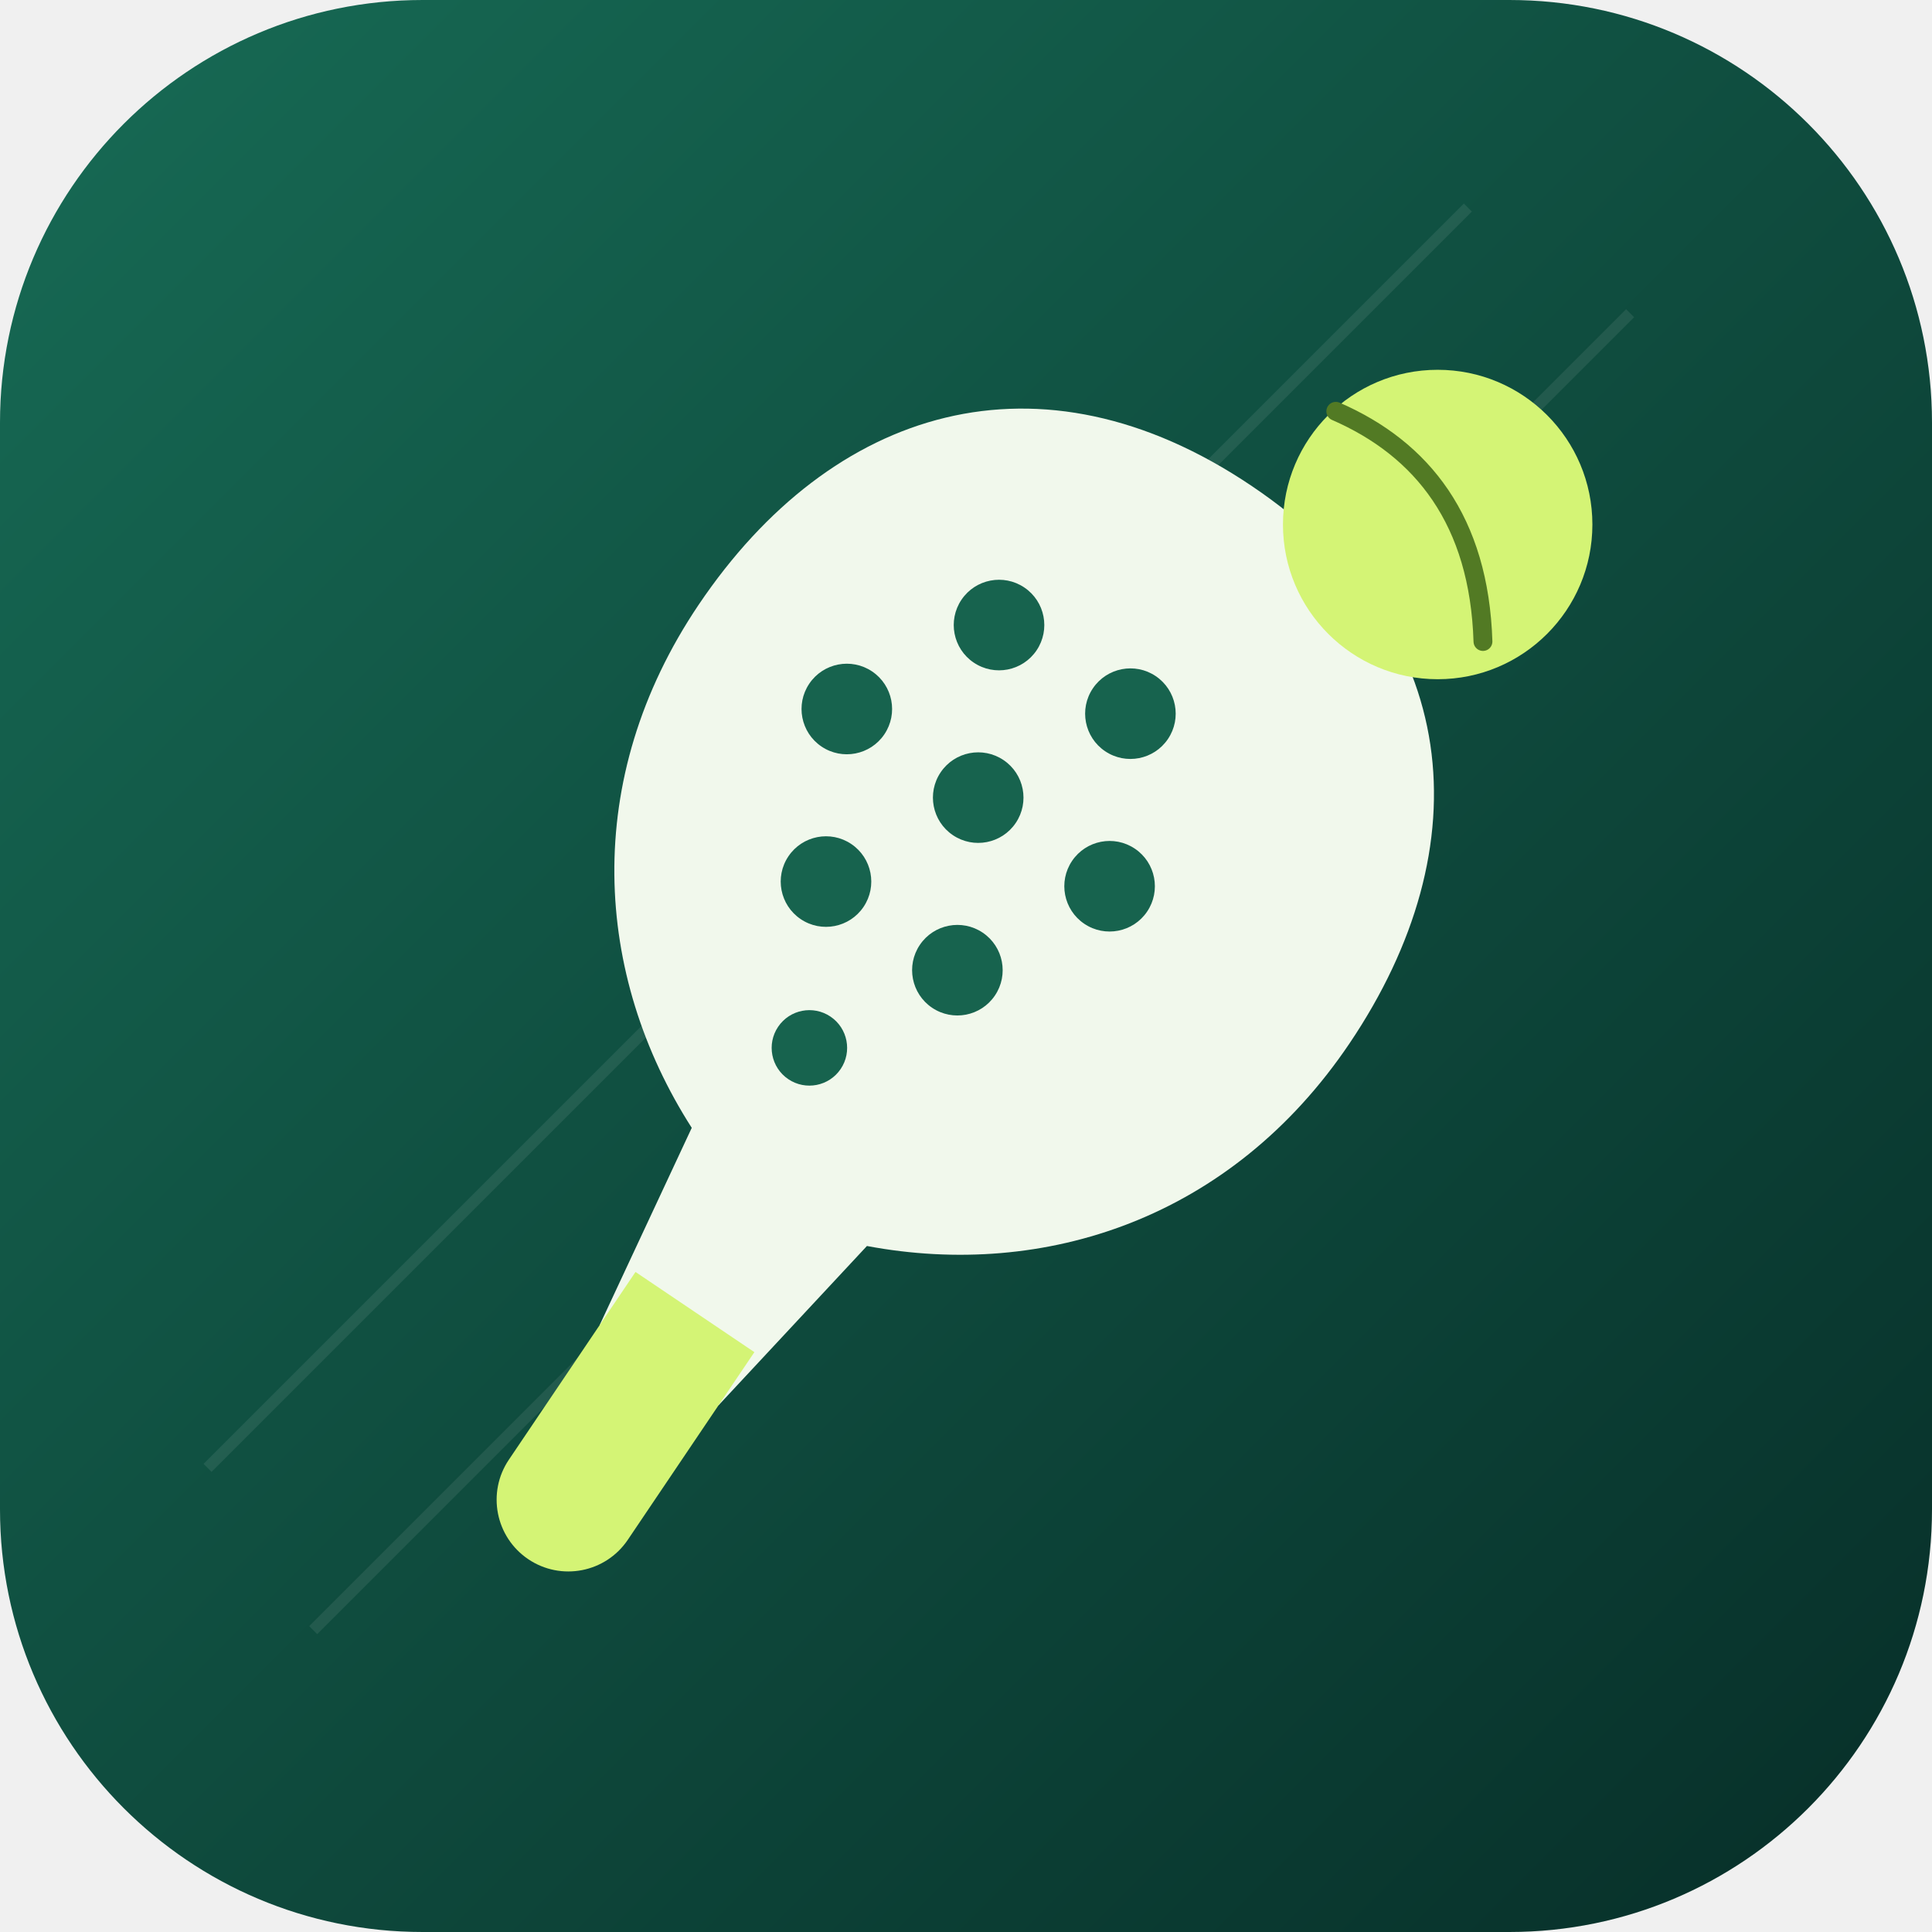
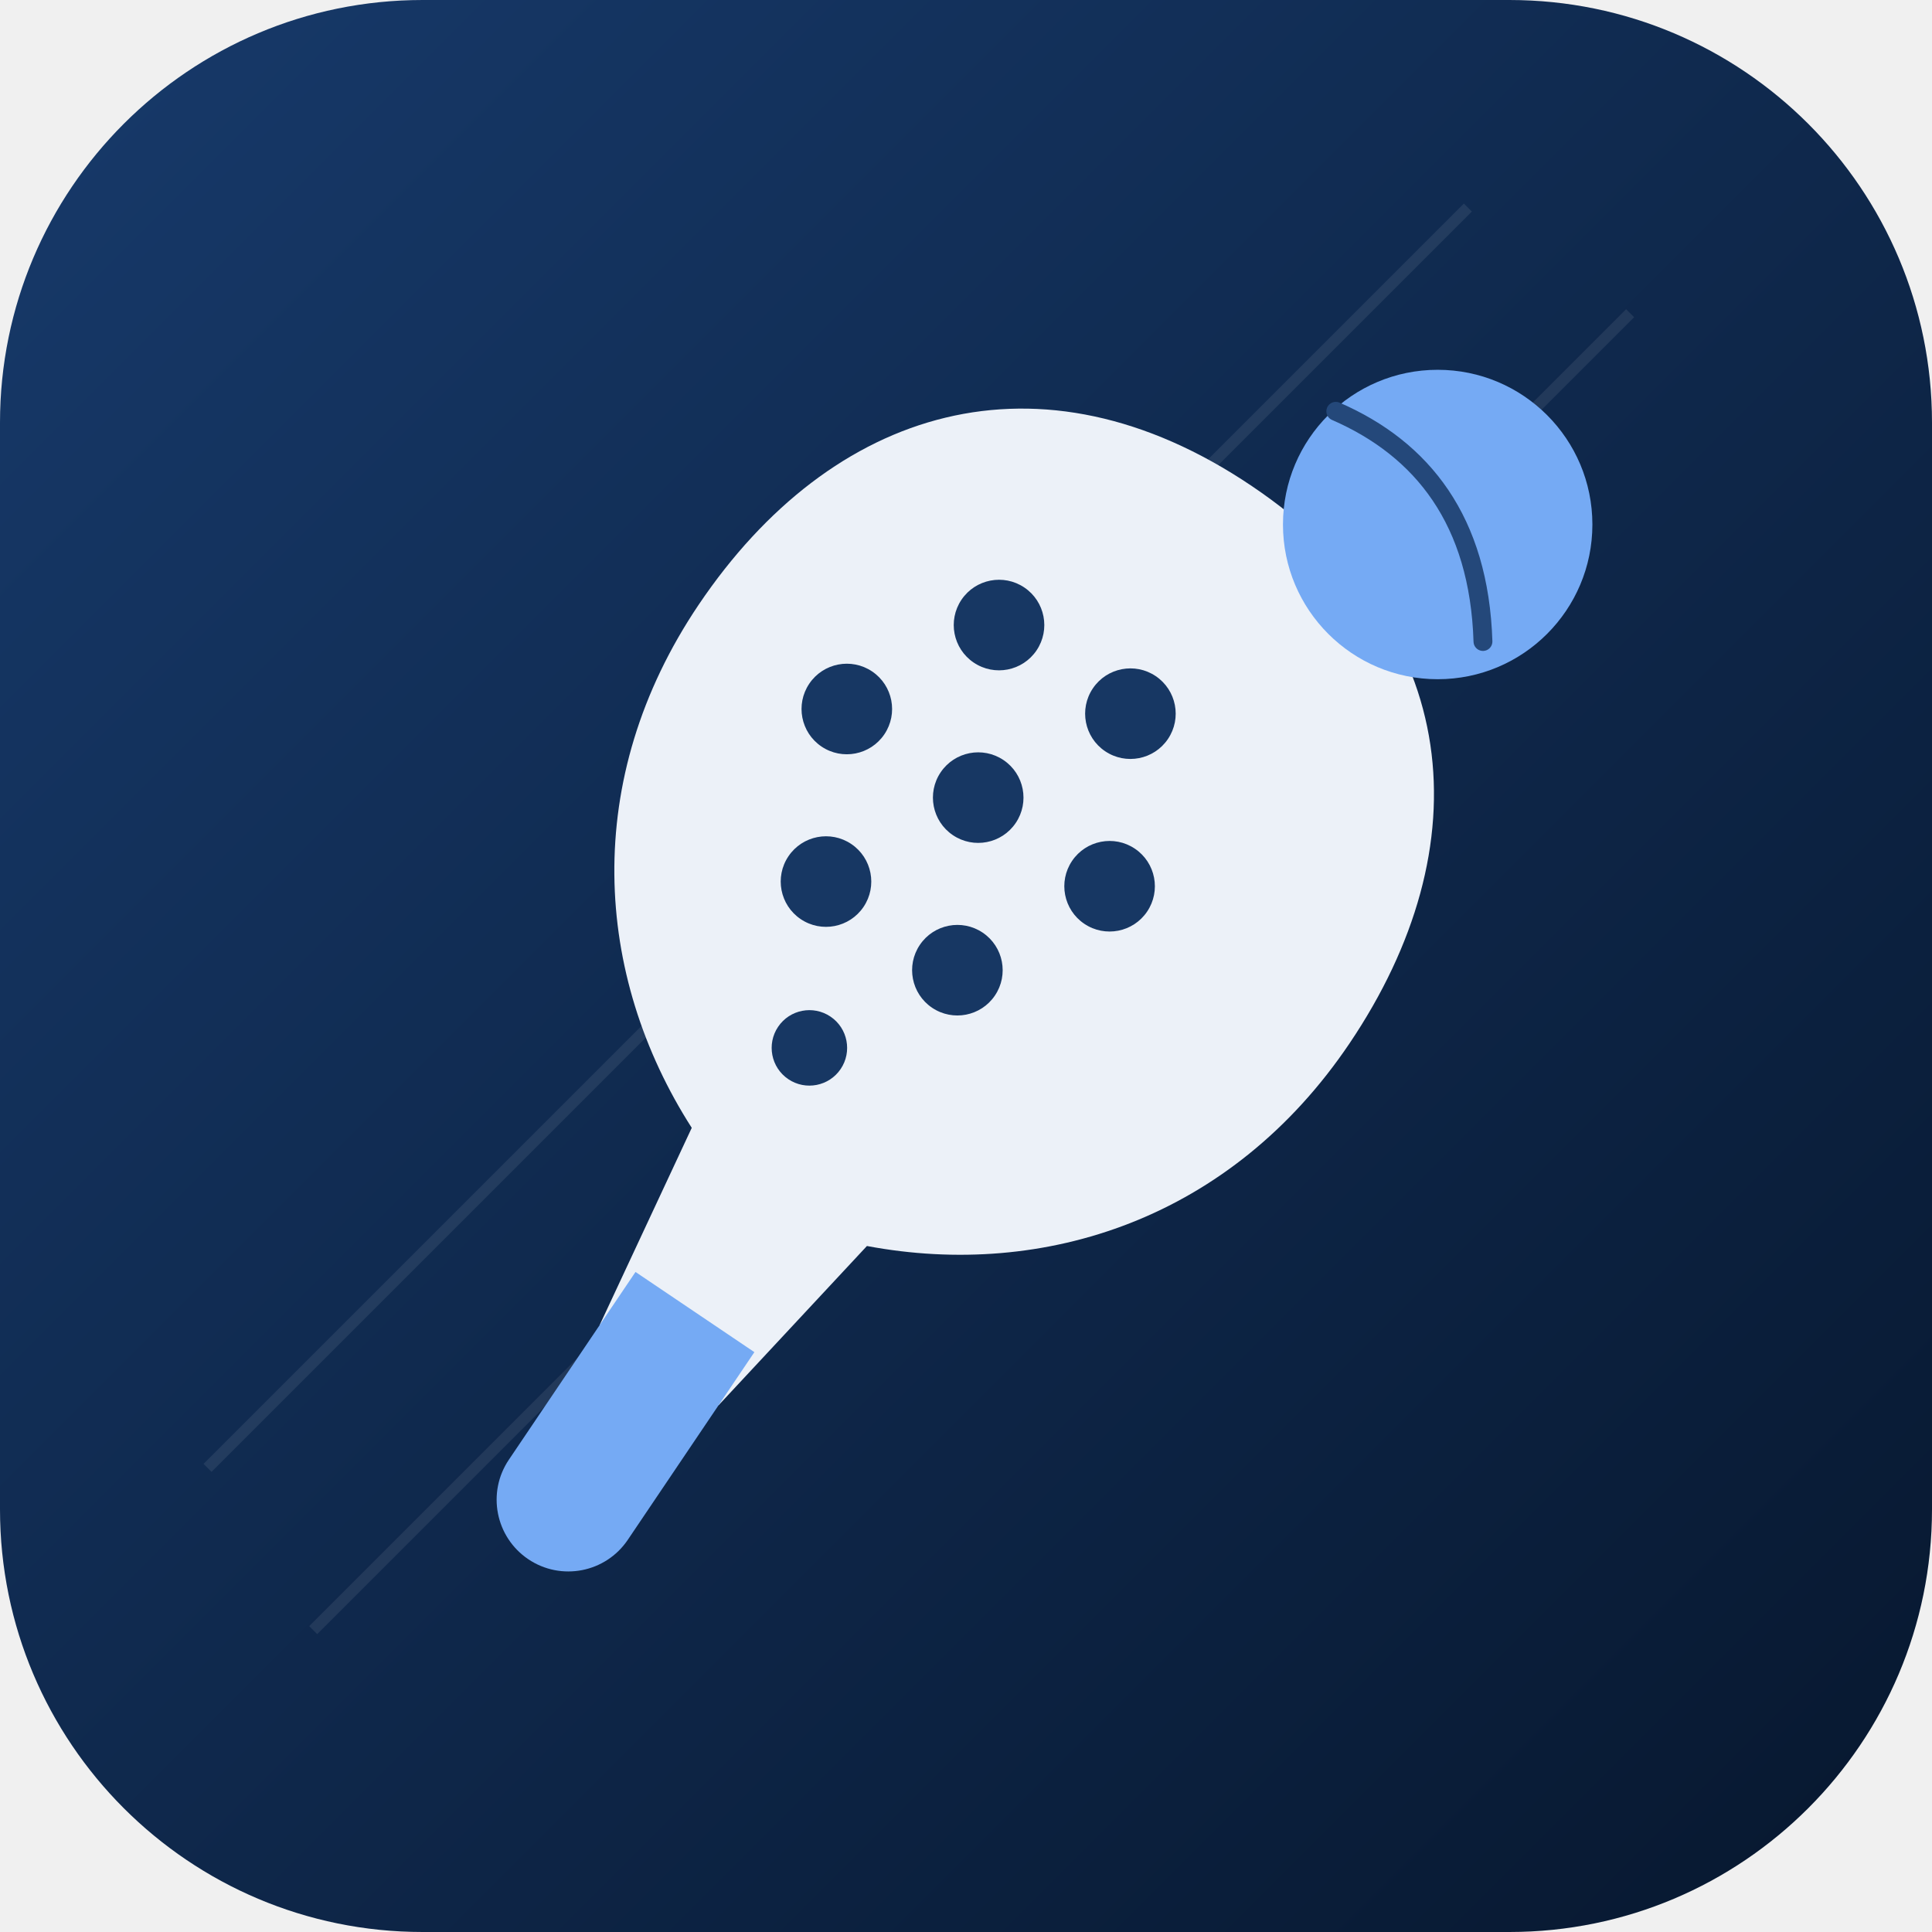
<svg xmlns="http://www.w3.org/2000/svg" viewBox="0 0 512 512" role="img" aria-label="Arena · Padel">
  <defs>
    <linearGradient id="court" x2="1" y2="1">
-       <stop stop-color="#176b55" />
-       <stop offset="1" stop-color="#072e28" />
+       <stop stop-color="#173a6b" />
+       <stop offset="1" stop-color="#07172e" />
    </linearGradient>
  </defs>
  <rect width="512" height="512" rx="112" fill="url(#court)" />
  <path d="M55 389 389 55M83 432 432 83" stroke="#fff" stroke-opacity=".08" stroke-width="3" />
  <g transform="rotate(34 244 259)">
-     <path d="M244 102c-68 0-104 45-104 108 0 56 32 97 76 116l9 57h38l9-57c44-19 76-60 76-116 0-63-36-108-104-108Z" fill="#f1f8ec" />
-     <path d="M225 366h38v60a19 19 0 0 1-38 0Z" fill="#d4f475" />
-     <g fill="#17634e">
+     <path d="M244 102c-68 0-104 45-104 108 0 56 32 97 76 116l9 57h38l9-57c44-19 76-60 76-116 0-63-36-108-104-108Z" fill="#ecf1f8" />
+     <path d="M225 366h38v60a19 19 0 0 1-38 0Z" fill="#75aaf4" />
+     <g fill="#173763">
      <circle cx="209" cy="170" r="12" />
      <circle cx="251" cy="170" r="12" />
      <circle cx="188" cy="211" r="12" />
      <circle cx="230" cy="211" r="12" />
      <circle cx="272" cy="211" r="12" />
      <circle cx="209" cy="252" r="12" />
      <circle cx="251" cy="252" r="12" />
      <circle cx="230" cy="291" r="10" />
    </g>
  </g>
-   <circle cx="381" cy="139" r="41" fill="#d4f475" />
-   <path d="M354 109c23 10 38 29 39 61" fill="none" stroke="#527a24" stroke-width="5" stroke-linecap="round" />
+   <circle cx="381" cy="139" r="41" fill="#75aaf4" />
+   <path d="M354 109c23 10 38 29 39 61" fill="none" stroke="#24487a" stroke-width="5" stroke-linecap="round" />
</svg>
